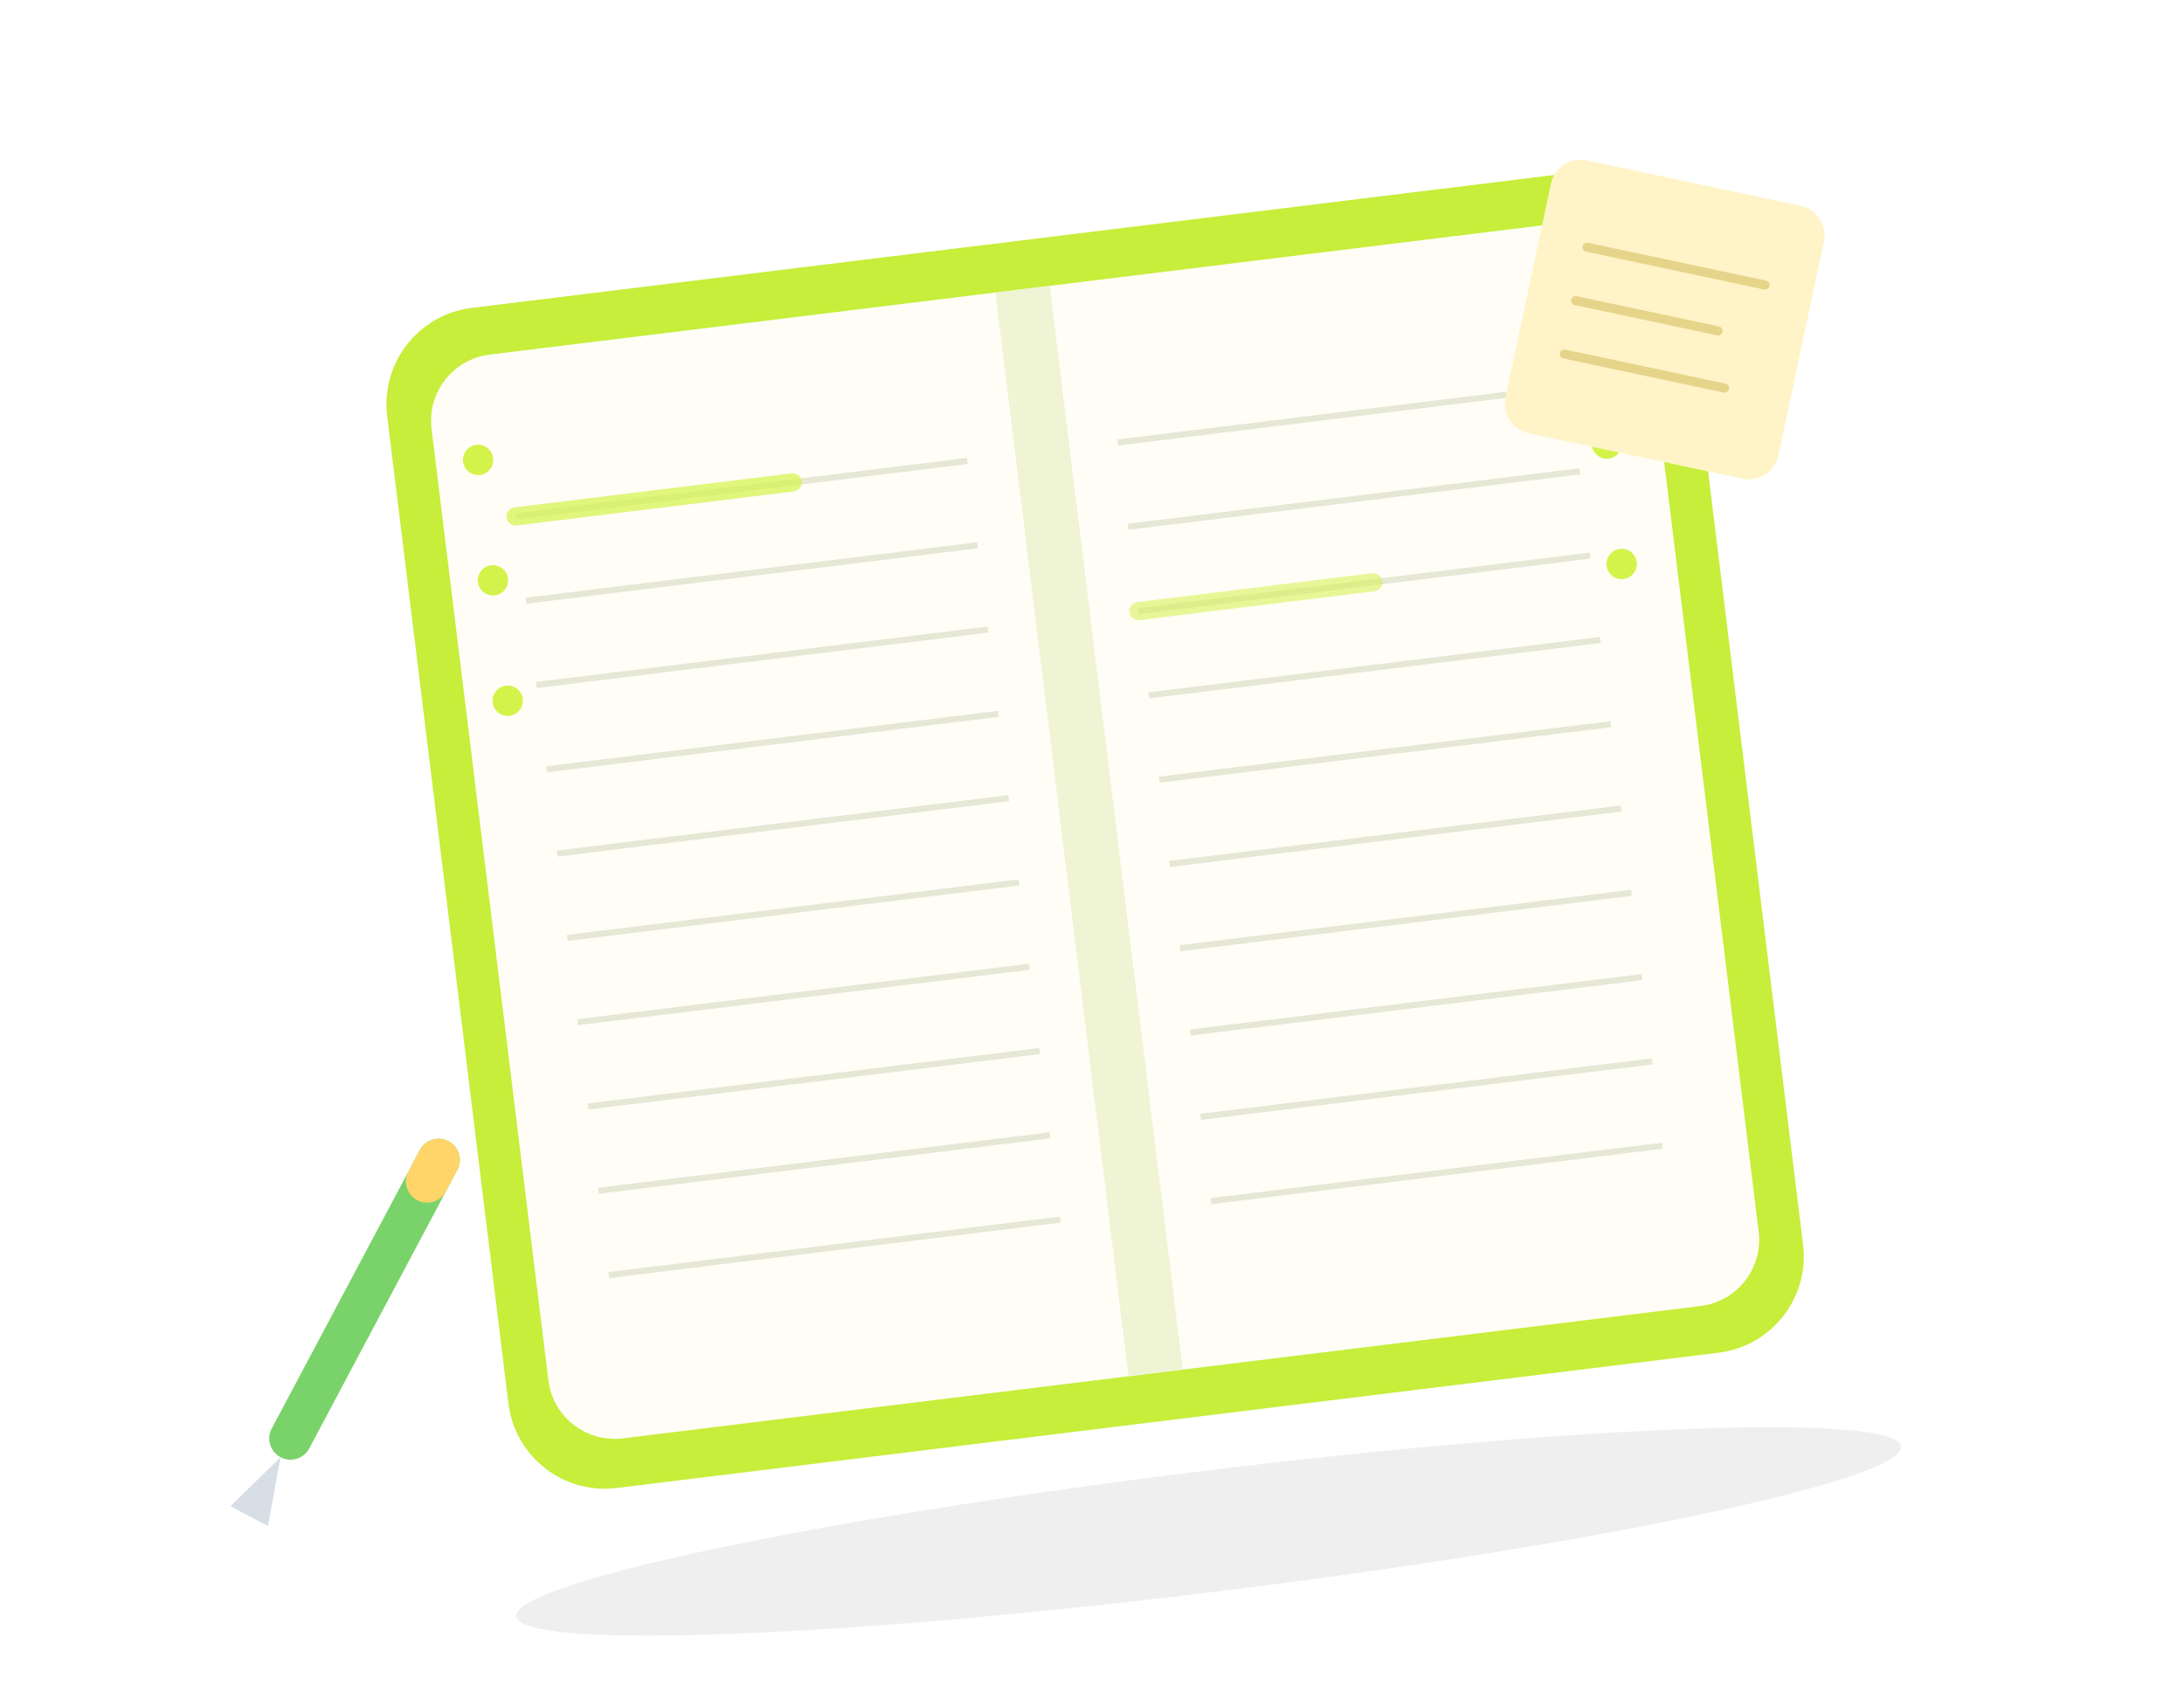
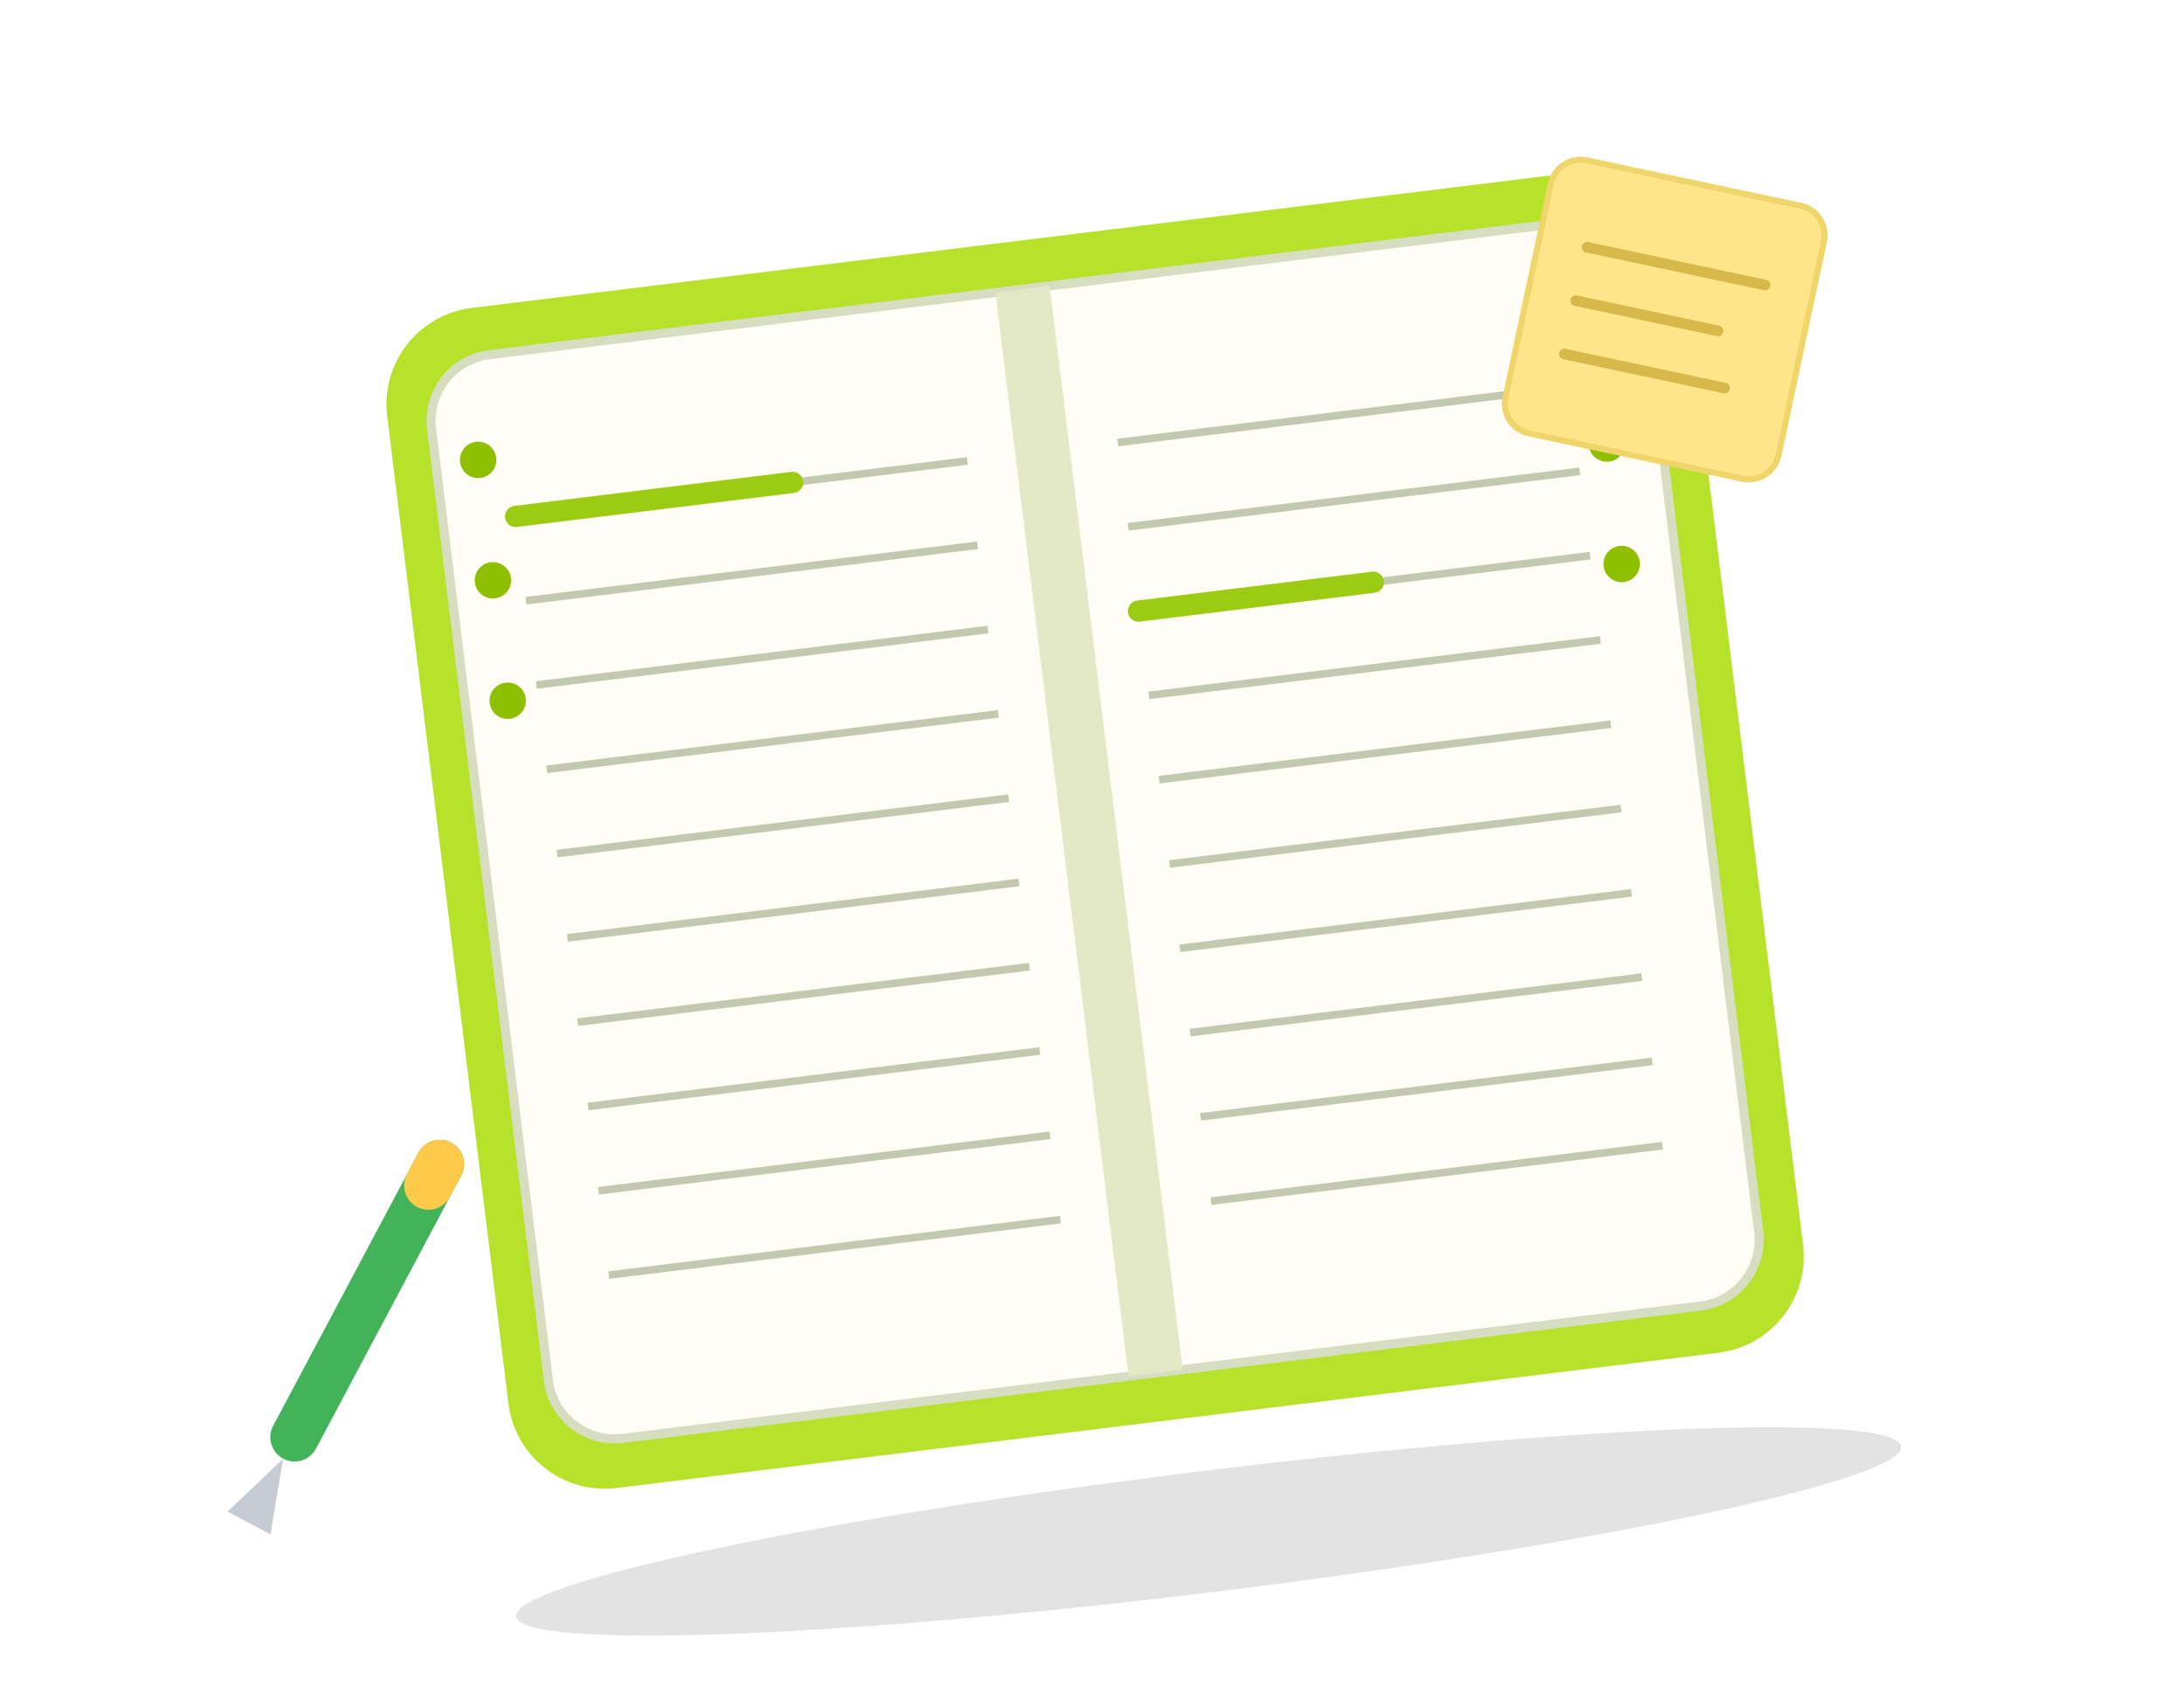
<svg xmlns="http://www.w3.org/2000/svg" viewBox="0 0 720 560" fill="none" aria-hidden="true">
  <g transform="rotate(-7 360 290)">
-     <ellipse cx="372" cy="508" rx="230" ry="20" fill="#111111" opacity="0.07" />
-     <rect x="148" y="78" width="430" height="392" rx="32" fill="#c6ee3a" />
-     <rect x="162" y="94" width="402" height="360" rx="22" fill="#fffdf6" />
-     <rect x="352" y="94" width="18" height="360" fill="#eef4d4" />
-     <g stroke="#e4e8d4" stroke-width="2">
+     <ellipse cx="372" cy="508" rx="230" ry="20" fill="#111111" opacity="0.12" />
+     <rect x="148" y="78" width="430" height="392" rx="32" fill="#b6e22a" />
+     <rect x="162" y="94" width="402" height="360" rx="22" fill="#fffdf6" stroke="#d7ddc0" stroke-width="3" />
+     <rect x="352" y="94" width="18" height="360" fill="#e2e9c4" />
+     <g stroke="#c3c9ae" stroke-width="2.5">
      <path d="M186 148h150M186 176h150M186 204h150M186 232h150M186 260h150M186 288h150M186 316h150M186 344h150M186 372h150M186 400h150" />
      <path d="M386 148h150M386 176h150M386 204h150M386 232h150M386 260h150M386 288h150M386 316h150M386 344h150M386 372h150M386 400h150" />
    </g>
-     <path d="M186 148h92" stroke="#d4f34a" stroke-width="6" stroke-linecap="round" opacity="0.7" />
-     <path d="M386 204h78" stroke="#d4f34a" stroke-width="6" stroke-linecap="round" opacity="0.55" />
-     <circle cx="176" cy="128" r="5" fill="#d4f34a" />
-     <circle cx="176" cy="168" r="5" fill="#d4f34a" />
-     <circle cx="176" cy="208" r="5" fill="#d4f34a" />
-     <circle cx="546" cy="128" r="5" fill="#d4f34a" />
-     <circle cx="546" cy="168" r="5" fill="#d4f34a" />
-     <circle cx="546" cy="208" r="5" fill="#d4f34a" />
+     <path d="M186 148h92" stroke="#9ccc12" stroke-width="7" stroke-linecap="round" />
+     <path d="M386 204h78" stroke="#9ccc12" stroke-width="7" stroke-linecap="round" />
+     <circle cx="176" cy="128" r="6" fill="#8ec000" />
+     <circle cx="176" cy="168" r="6" fill="#8ec000" />
+     <circle cx="176" cy="208" r="6" fill="#8ec000" />
+     <circle cx="546" cy="128" r="6" fill="#8ec000" />
+     <circle cx="546" cy="168" r="6" fill="#8ec000" />
+     <circle cx="546" cy="208" r="6" fill="#8ec000" />
  </g>
  <g transform="rotate(12 560 120)">
-     <rect x="500" y="62" width="92" height="92" rx="10" fill="#fff4c8" />
-     <path d="M516 90h60M516 108h48M516 126h54" stroke="#e6d48a" stroke-width="3" stroke-linecap="round" />
+     <rect x="500" y="62" width="92" height="92" rx="10" fill="#ffe58a" stroke="#f0d56a" stroke-width="2" />
+     <path d="M516 90h60M516 108h48M516 126h54" stroke="#d7b84a" stroke-width="3.5" stroke-linecap="round" />
  </g>
  <g transform="rotate(28 168 430)">
-     <rect x="118" y="392" width="14" height="118" rx="7" fill="#7ad36a" />
-     <rect x="118" y="392" width="14" height="22" rx="7" fill="#ffd56a" />
-     <path d="M125 510 L118 532 L132 532 Z" fill="#d8dee6" />
+     <rect x="118" y="392" width="16" height="118" rx="8" fill="#43b35a" />
+     <rect x="118" y="392" width="16" height="24" rx="8" fill="#ffc94a" />
+     <path d="M126 510 L118 534 L134 534 Z" fill="#c5ccd4" />
  </g>
</svg>
